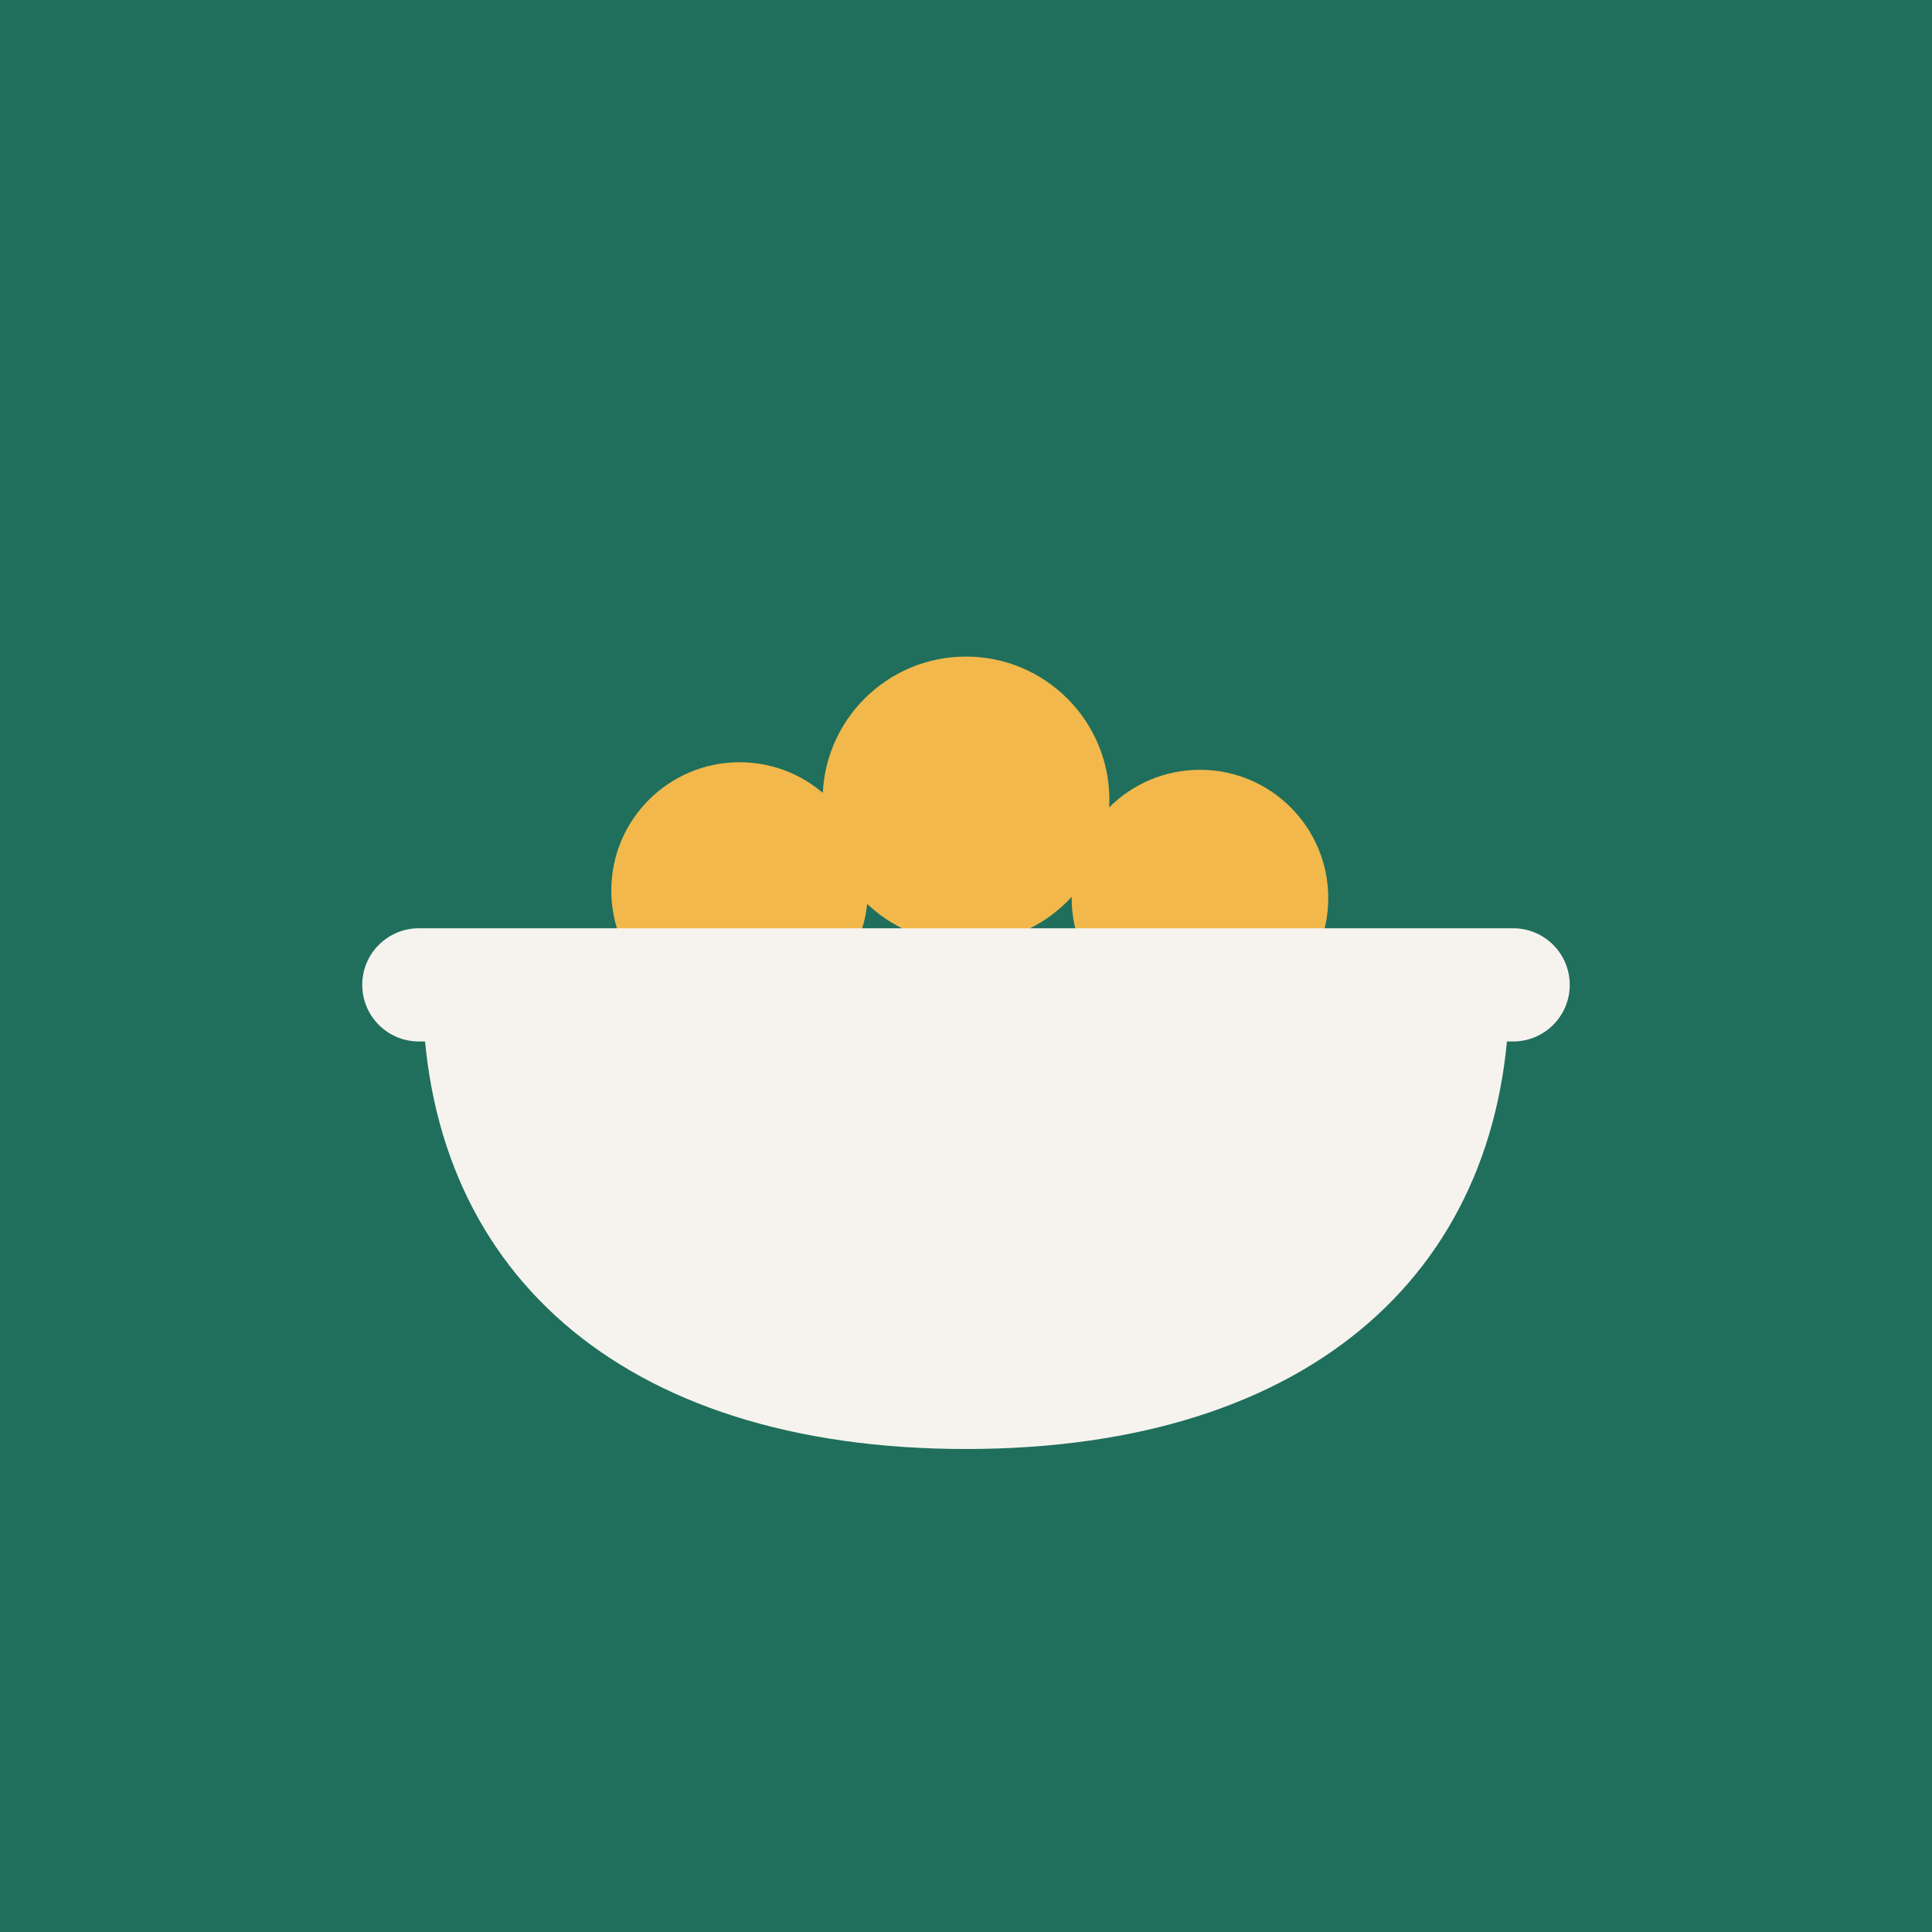
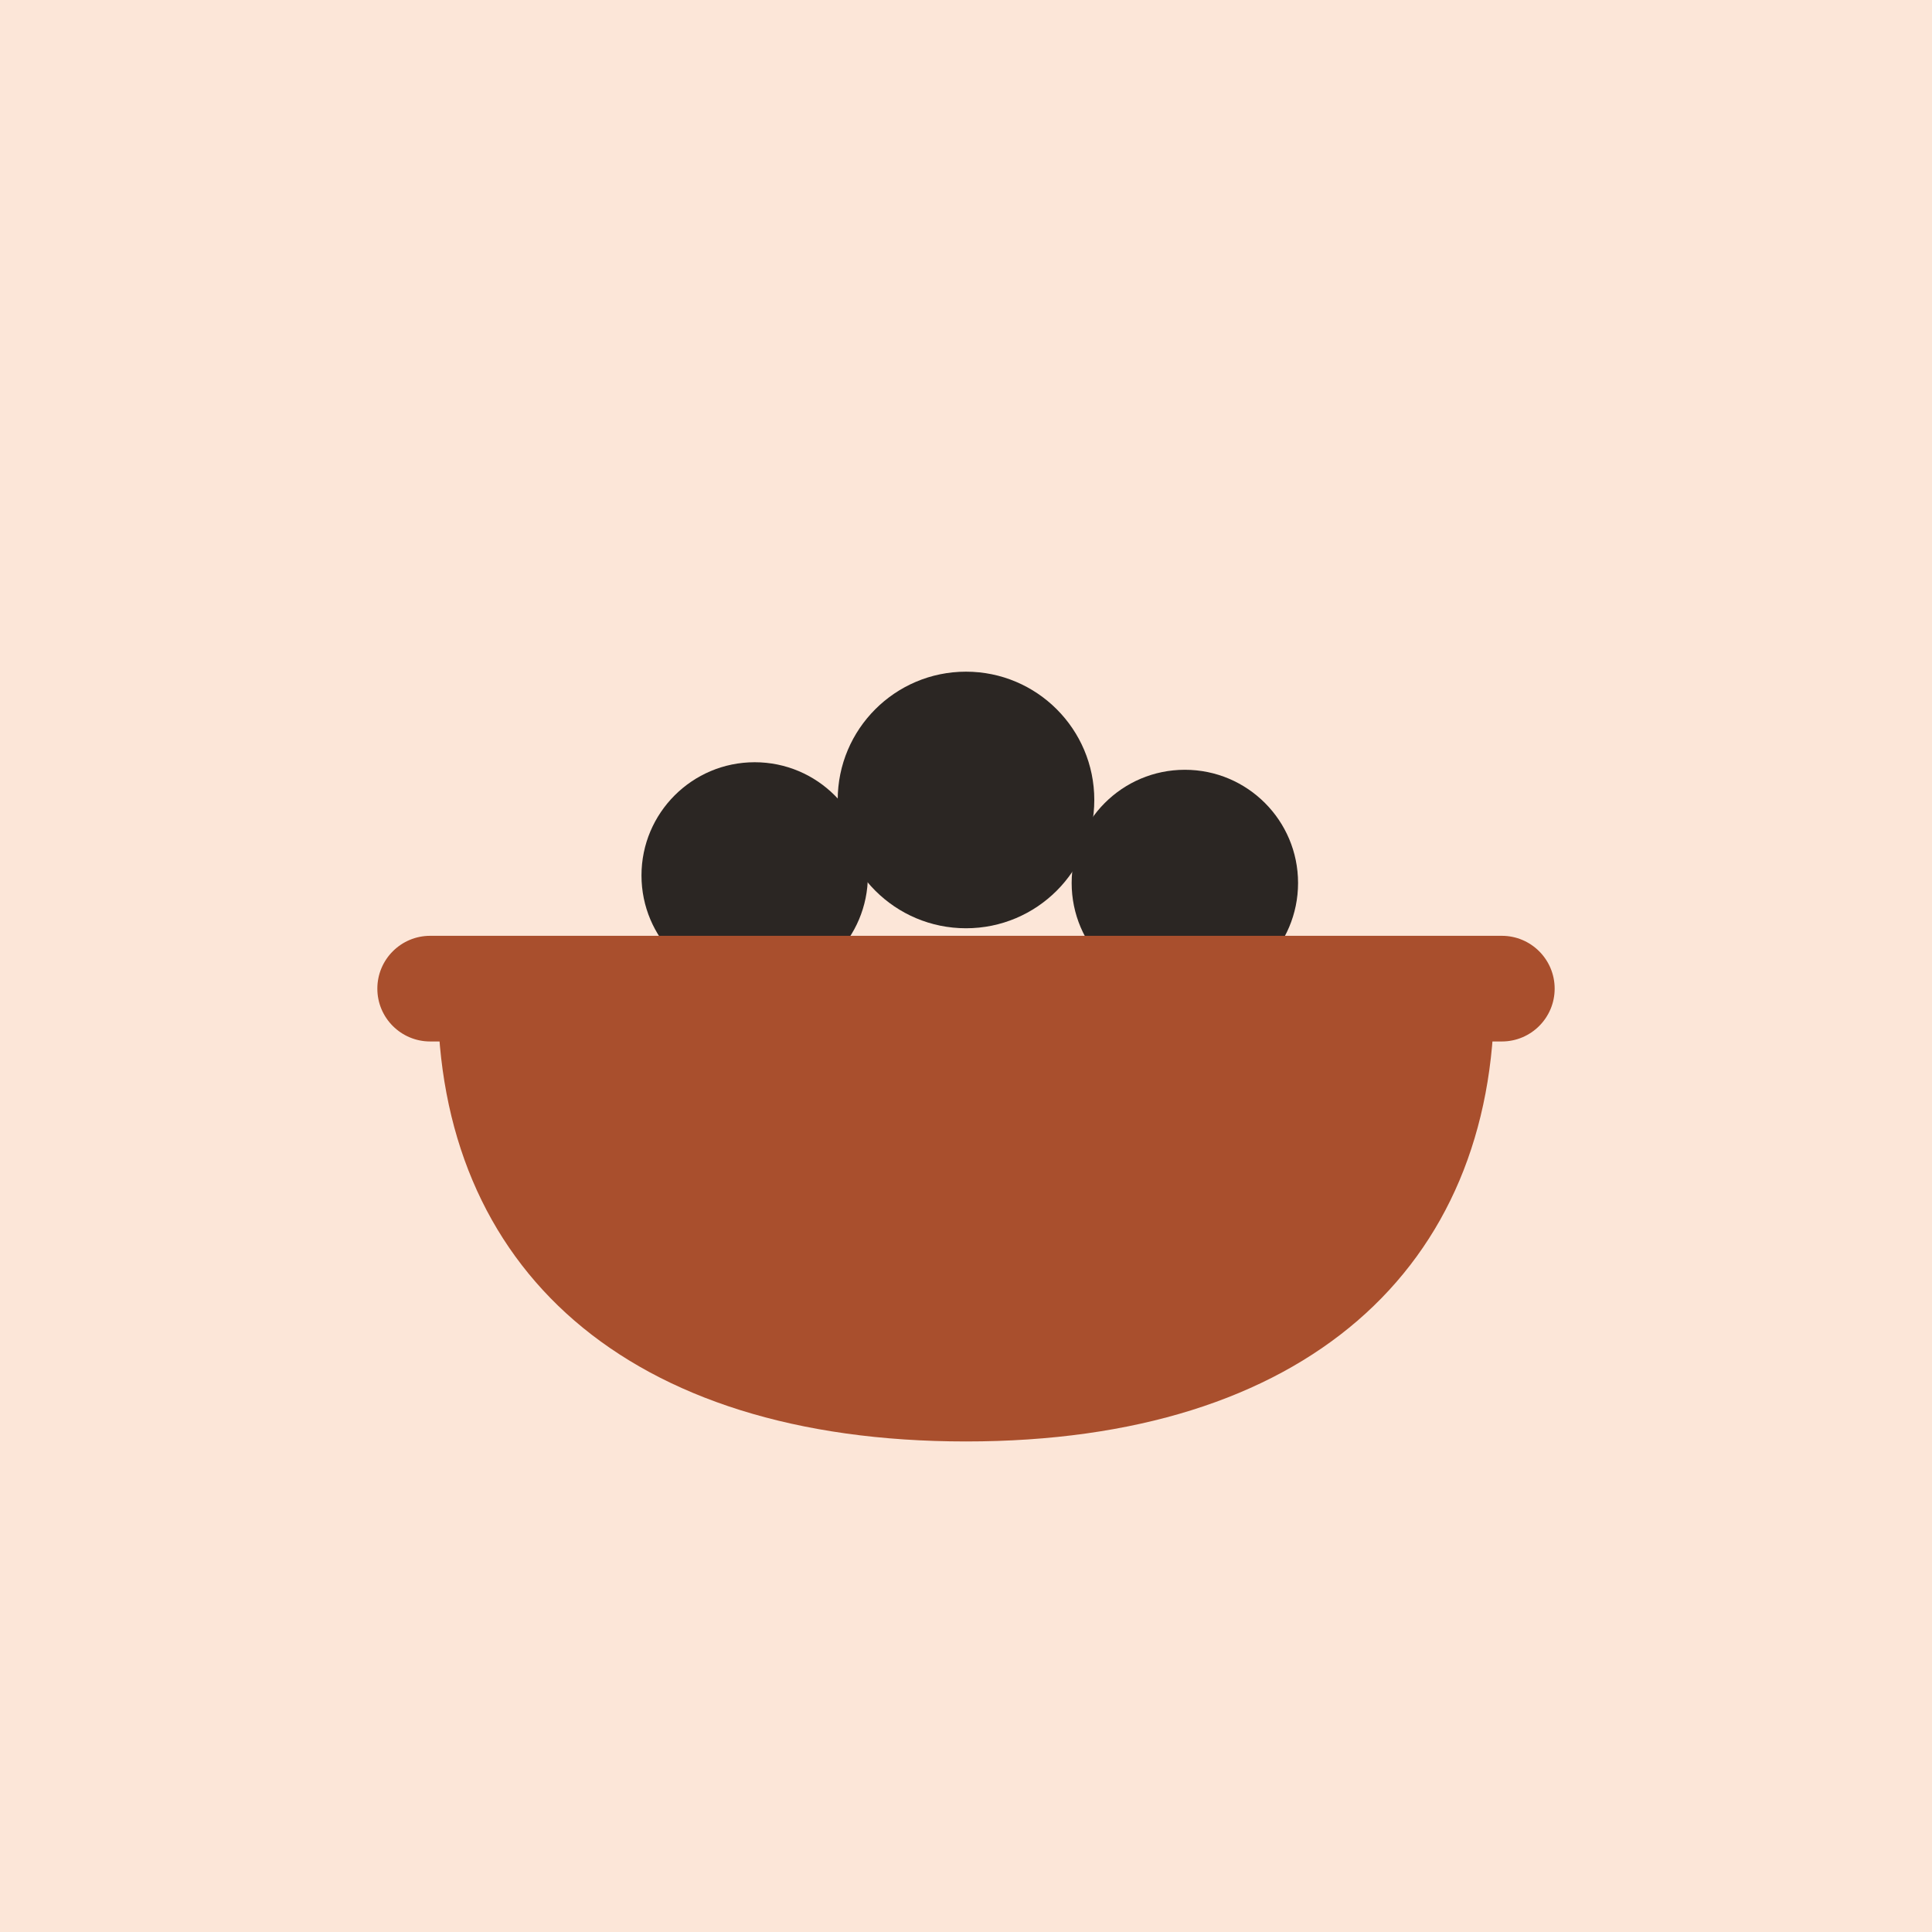
<svg xmlns="http://www.w3.org/2000/svg" viewBox="0 0 512 512">
-   <rect width="512" height="512" fill="#1f6f5c" />
-   <g fill="#f2b84b">
-     <circle cx="196" cy="236" r="34" />
-     <circle cx="256" cy="212" r="38" />
-     <circle cx="318" cy="238" r="34" />
+   <rect width="512" height="512" fill="#fce6d8" />
+   <g fill="#2b2623">
+     <circle cx="200" cy="232" r="30" />
+     <circle cx="256" cy="212" r="34" />
+     <circle cx="314" cy="234" r="30" />
  </g>
-   <path d="M112 262h288c0 74-52 122-144 122s-144-48-144-122z" fill="#f6f3ee" />
-   <rect x="96" y="246" width="320" height="30" rx="15" fill="#f6f3ee" />
+   <path d="M116 264h280c0 72-50 118-140 118s-140-46-140-118z" fill="#a94f2d" />
+   <rect x="100" y="248" width="312" height="28" rx="14" fill="#a94f2d" />
</svg>
